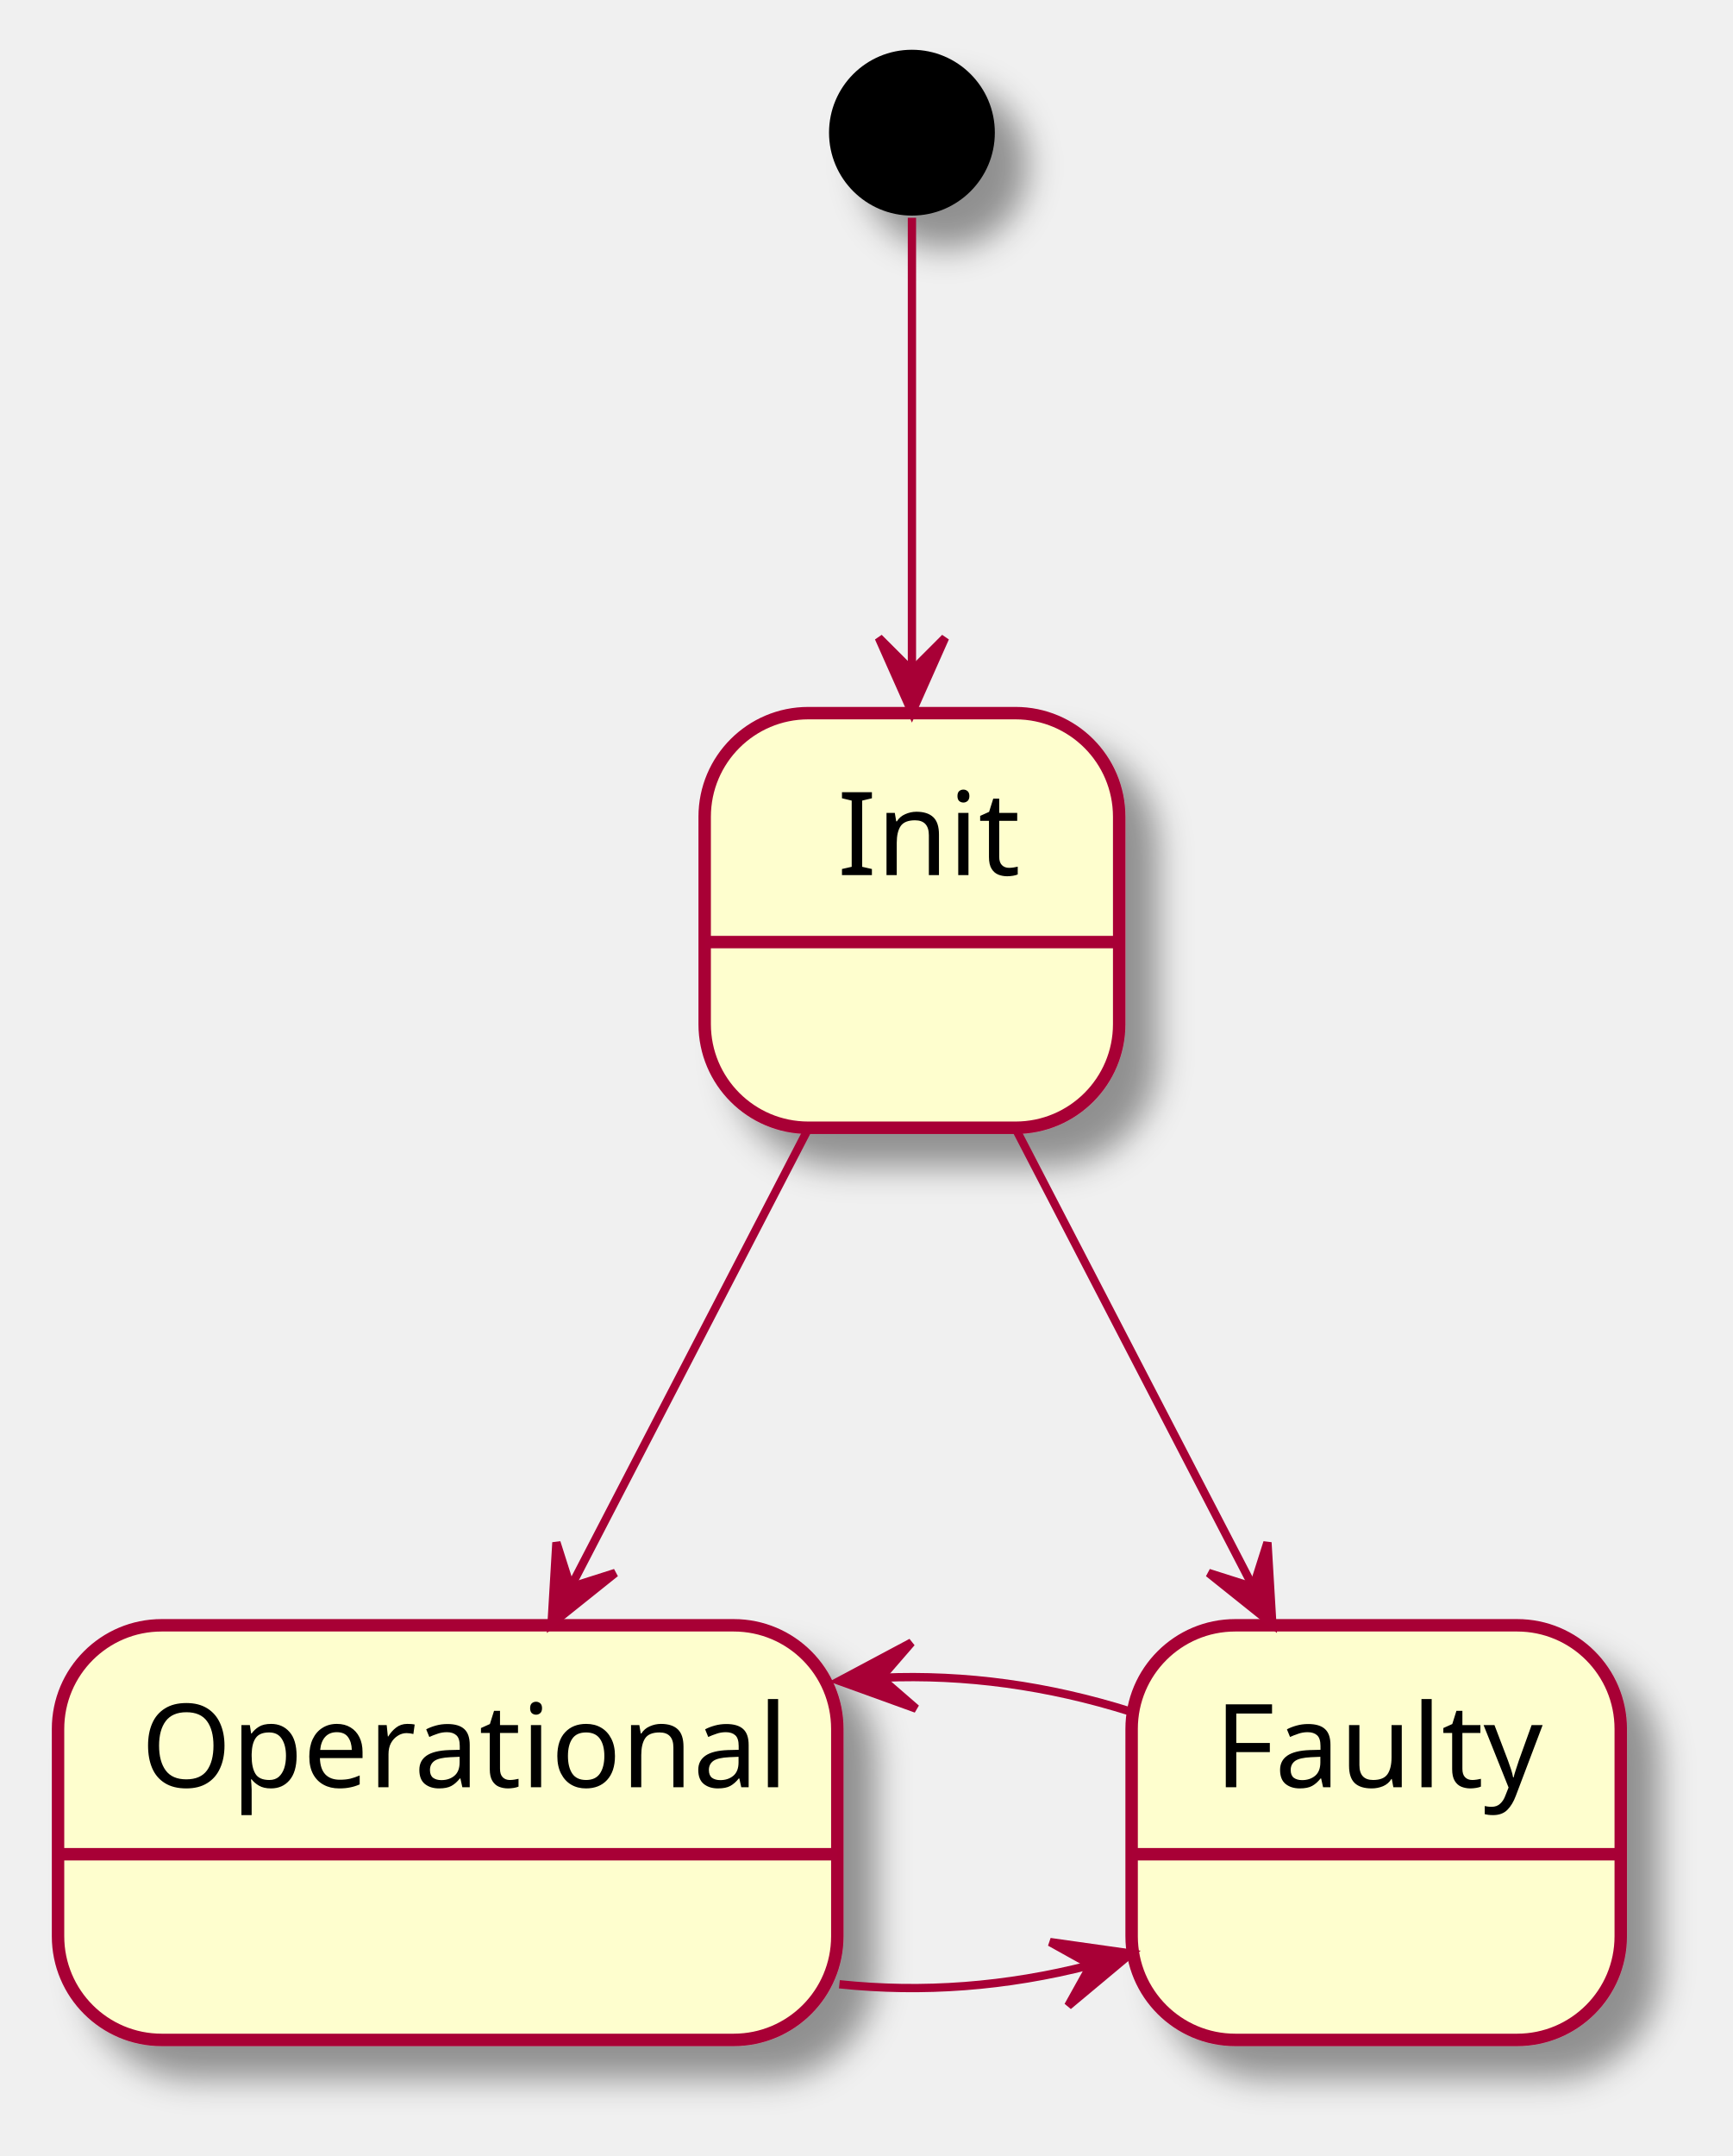
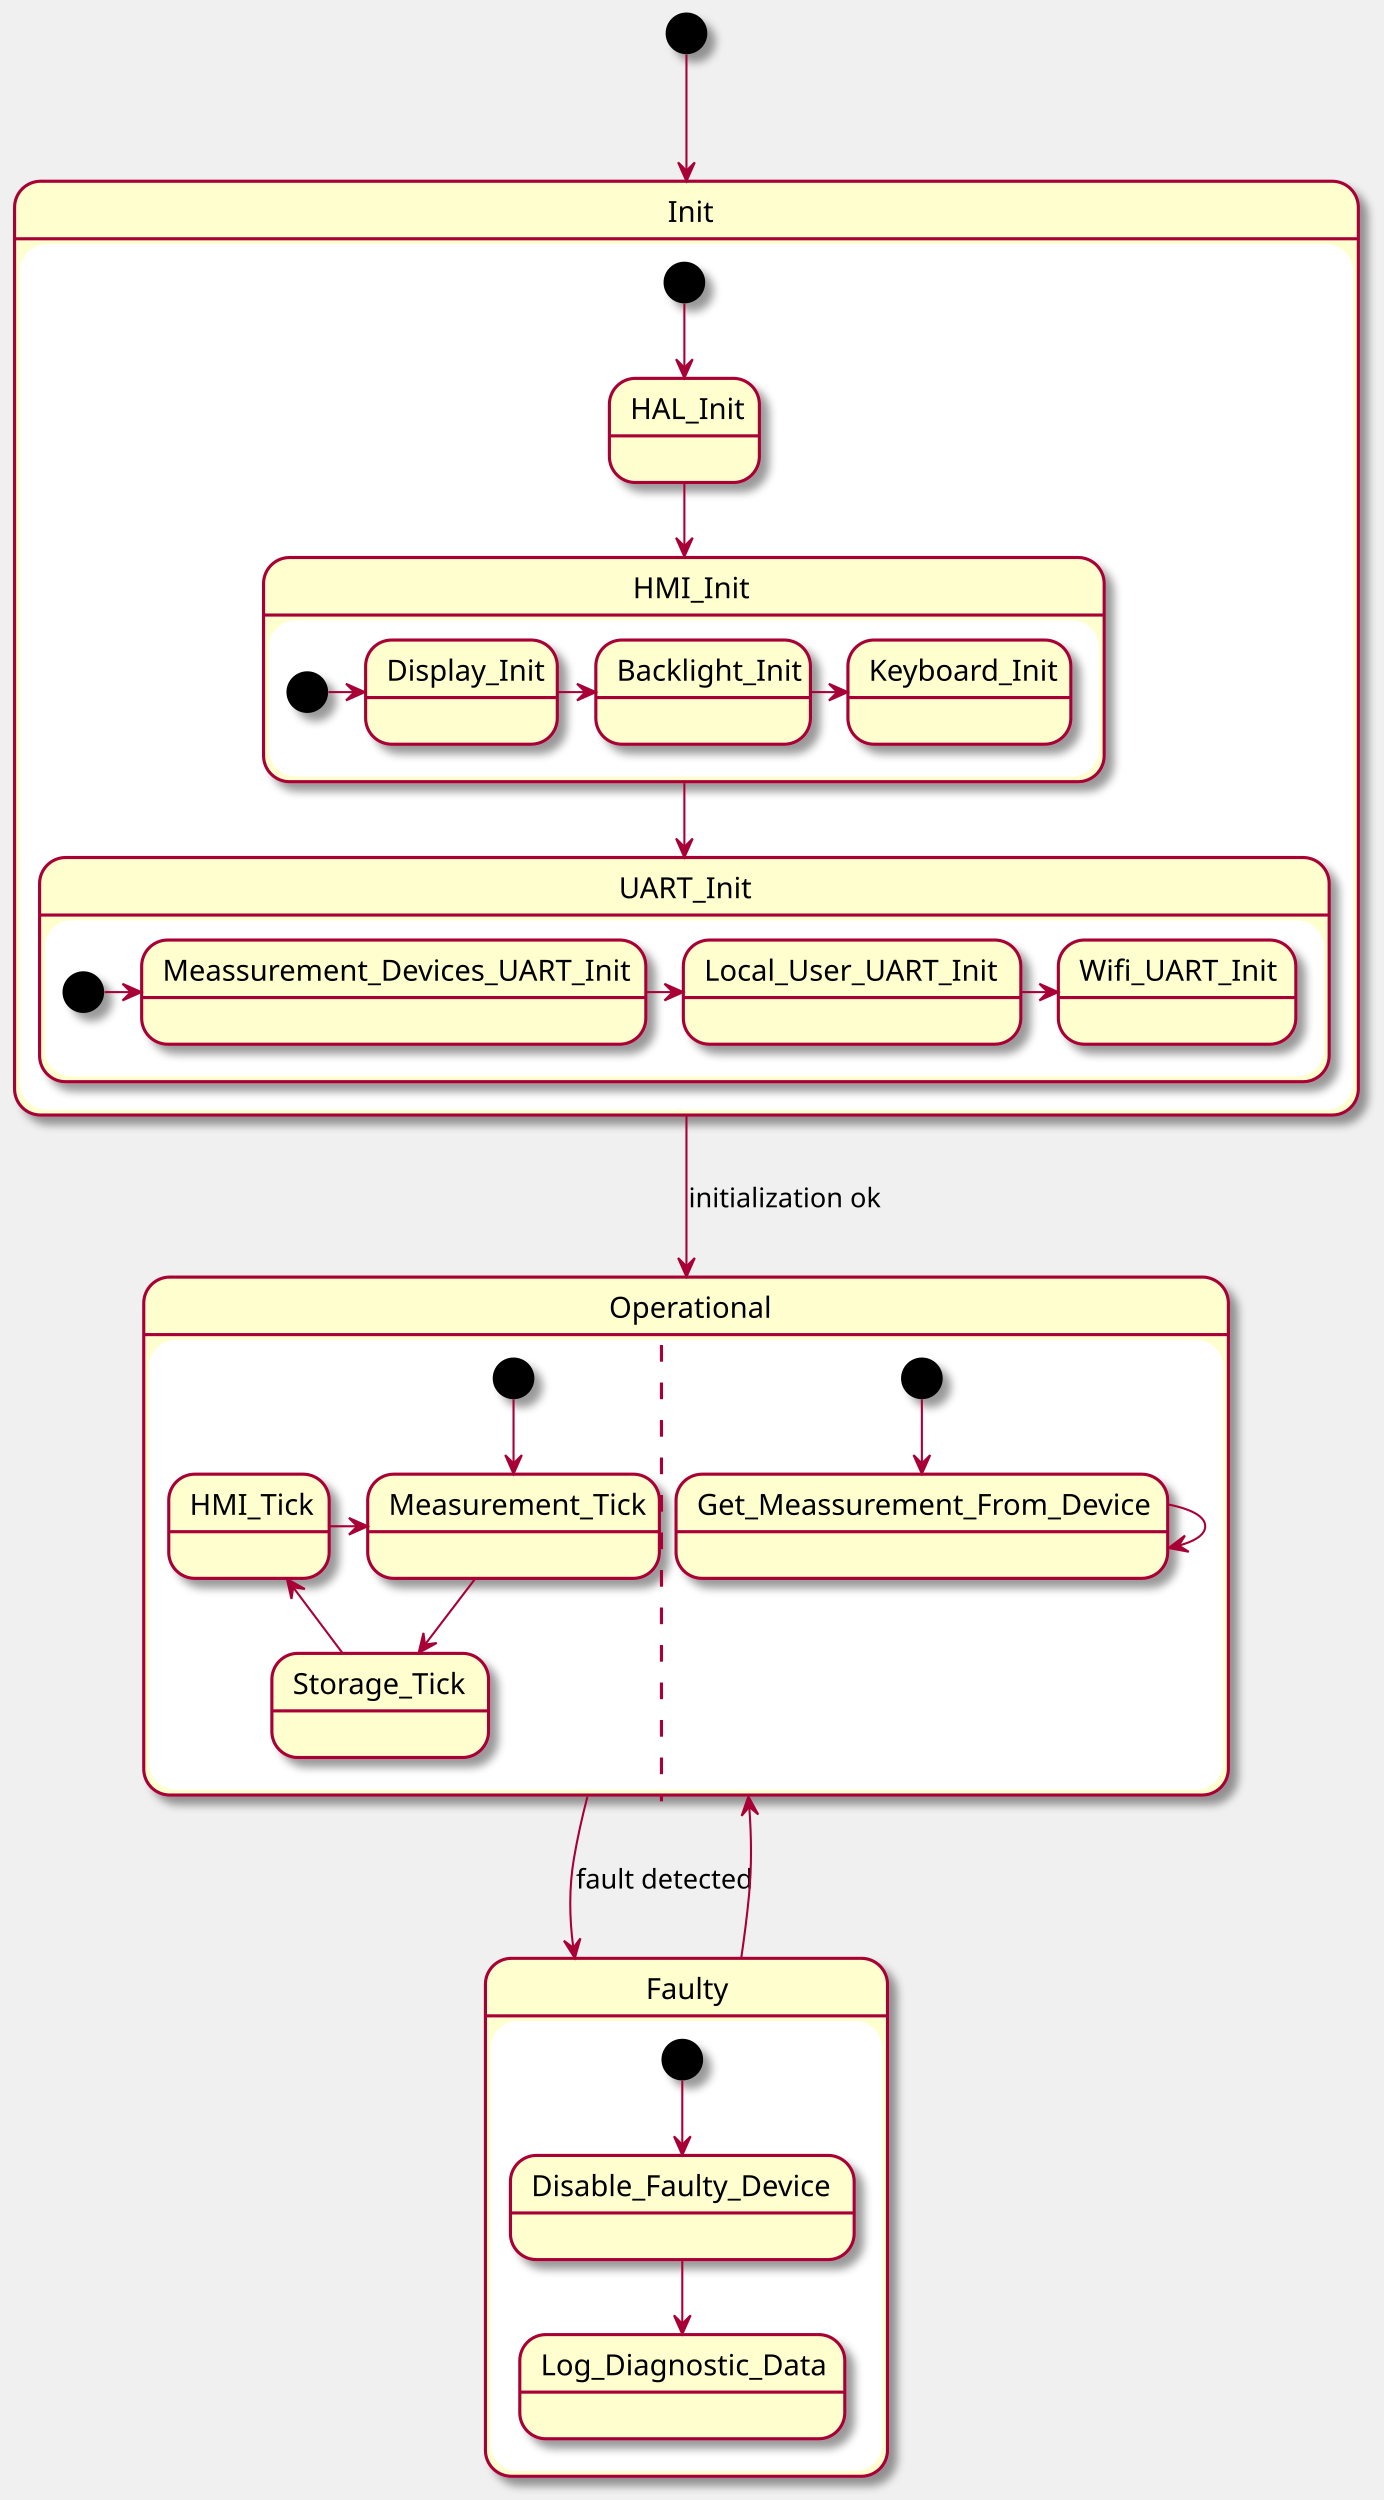
- <svg xmlns="http://www.w3.org/2000/svg" contentScriptType="application/ecmascript" contentStyleType="text/css" height="260px" preserveAspectRatio="none" style="width:209px;height:260px;background:#FFFFFF;" version="1.1" viewBox="0 0 209 260" width="209px" zoomAndPan="magnify">
+ <svg xmlns="http://www.w3.org/2000/svg" contentScriptType="application/ecmascript" contentStyleType="text/css" height="1200px" preserveAspectRatio="none" style="width:664px;height:1200px;background:#FFFFFF;" version="1.1" viewBox="0 0 664 1200" width="664px" zoomAndPan="magnify">
  <defs>
-     <filter height="300%" id="f1c2ogs1uiwxyv" width="300%" x="-1" y="-1">
+     <filter height="300%" id="fyjr9za2234no" width="300%" x="-1" y="-1">
      <feGaussianBlur result="blurOut" stdDeviation="2.0" />
      <feColorMatrix in="blurOut" result="blurOut2" type="matrix" values="0 0 0 0 0 0 0 0 0 0 0 0 0 0 0 0 0 0 .4 0" />
      <feOffset dx="4.0" dy="4.0" in="blurOut2" result="blurOut3" />
      <feBlend in="SourceGraphic" in2="blurOut3" mode="normal" />
    </filter>
  </defs>
  <g>
-     <ellipse cx="110" cy="16" fill="#000000" filter="url(#f1c2ogs1uiwxyv)" rx="10" ry="10" style="stroke:none;stroke-width:1.0;" />
-     <g id="Init">
-       <rect fill="#FEFECE" filter="url(#f1c2ogs1uiwxyv)" height="50" rx="12.5" ry="12.5" style="stroke:#A80036;stroke-width:1.5;" width="50" x="85" y="86" />
-       <line style="stroke:#A80036;stroke-width:1.5;" x1="85" x2="135" y1="113.609" y2="113.609" />
-       <text fill="#000000" font-family="sans-serif" font-size="14" lengthAdjust="spacing" textLength="18" x="101" y="105.533">Init</text>
+     <ellipse cx="329.5" cy="16" fill="#000000" filter="url(#fyjr9za2234no)" rx="10" ry="10" style="stroke:none;stroke-width:1.0;" />
+     <rect fill="#FEFECE" filter="url(#fyjr9za2234no)" height="448.219" rx="12.5" ry="12.5" style="stroke:#A80036;stroke-width:1.5;" width="645" x="7" y="87" />
+     <rect fill="#FFFFFF" height="414.609" rx="12.5" ry="12.5" style="stroke:#FFFFFF;stroke-width:1.0;" width="639" x="10" y="117.609" />
+     <line style="stroke:#A80036;stroke-width:1.5;" x1="7" x2="652" y1="114.609" y2="114.609" />
+     <text fill="#000000" font-family="sans-serif" font-size="14" lengthAdjust="spacing" textLength="18" x="320.5" y="106.533">Init</text>
+     <ellipse cx="328.5" cy="135.609" fill="#000000" filter="url(#fyjr9za2234no)" rx="10" ry="10" style="stroke:none;stroke-width:1.0;" />
+     <g id="Init.HAL_Init">
+       <rect fill="#FEFECE" filter="url(#fyjr9za2234no)" height="50" rx="12.5" ry="12.5" style="stroke:#A80036;stroke-width:1.5;" width="72" x="292.5" y="181.609" />
+       <line style="stroke:#A80036;stroke-width:1.5;" x1="292.5" x2="364.5" y1="209.219" y2="209.219" />
+       <text fill="#000000" font-family="sans-serif" font-size="14" lengthAdjust="spacing" textLength="52" x="302.5" y="201.143">HAL_Init</text>
    </g>
-     <g id="Operational">
-       <rect fill="#FEFECE" filter="url(#f1c2ogs1uiwxyv)" height="50" rx="12.5" ry="12.5" style="stroke:#A80036;stroke-width:1.5;" width="94" x="7" y="196" />
-       <line style="stroke:#A80036;stroke-width:1.5;" x1="7" x2="101" y1="223.609" y2="223.609" />
-       <text fill="#000000" font-family="sans-serif" font-size="14" lengthAdjust="spacing" textLength="74" x="17" y="215.533">Operational</text>
+     <rect fill="#FEFECE" filter="url(#fyjr9za2234no)" height="107.609" rx="12.5" ry="12.5" style="stroke:#A80036;stroke-width:1.5;" width="403.5" x="126.5" y="267.609" />
+     <rect fill="#FFFFFF" height="74" rx="12.5" ry="12.5" style="stroke:#FFFFFF;stroke-width:1.0;" width="397.5" x="129.5" y="298.219" />
+     <line style="stroke:#A80036;stroke-width:1.5;" x1="126.5" x2="530" y1="295.219" y2="295.219" />
+     <text fill="#000000" font-family="sans-serif" font-size="14" lengthAdjust="spacing" textLength="49" x="303.75" y="287.143">HMI_Init</text>
+     <ellipse cx="147.5" cy="332.219" fill="#000000" filter="url(#fyjr9za2234no)" rx="10" ry="10" style="stroke:none;stroke-width:1.0;" />
+     <g id="Init.HMI_Init.Display_Init">
+       <rect fill="#FEFECE" filter="url(#fyjr9za2234no)" height="50" rx="12.5" ry="12.5" style="stroke:#A80036;stroke-width:1.5;" width="92" x="175.5" y="307.219" />
+       <line style="stroke:#A80036;stroke-width:1.5;" x1="175.5" x2="267.5" y1="334.828" y2="334.828" />
+       <text fill="#000000" font-family="sans-serif" font-size="14" lengthAdjust="spacing" textLength="72" x="185.5" y="326.752">Display_Init</text>
    </g>
-     <g id="Faulty">
-       <rect fill="#FEFECE" filter="url(#f1c2ogs1uiwxyv)" height="50" rx="12.5" ry="12.5" style="stroke:#A80036;stroke-width:1.5;" width="59" x="136.5" y="196" />
-       <line style="stroke:#A80036;stroke-width:1.5;" x1="136.5" x2="195.5" y1="223.609" y2="223.609" />
-       <text fill="#000000" font-family="sans-serif" font-size="14" lengthAdjust="spacing" textLength="39" x="146.5" y="215.533">Faulty</text>
+     <g id="Init.HMI_Init.Backlight_Init">
+       <rect fill="#FEFECE" filter="url(#fyjr9za2234no)" height="50" rx="12.5" ry="12.5" style="stroke:#A80036;stroke-width:1.5;" width="103" x="286" y="307.219" />
+       <line style="stroke:#A80036;stroke-width:1.5;" x1="286" x2="389" y1="334.828" y2="334.828" />
+       <text fill="#000000" font-family="sans-serif" font-size="14" lengthAdjust="spacing" textLength="83" x="296" y="326.752">Backlight_Init</text>
    </g>
-     <path d="M110,26.26 C110,38.86 110,61.98 110,80.74 " fill="none" id="*start-to-Init" style="stroke:#A80036;stroke-width:1.0;" />
-     <polygon fill="#A80036" points="110,85.91,114,76.91,110,80.91,106,76.91,110,85.91" style="stroke:#A80036;stroke-width:1.0;" />
-     <path d="M97.43,136.24 C89,152.5 77.86,173.99 68.97,191.13 " fill="none" id="Init-to-Operational" style="stroke:#A80036;stroke-width:1.0;" />
-     <polygon fill="#A80036" points="66.53,195.84,74.22,189.686,68.829,191.4,67.115,186.009,66.53,195.84" style="stroke:#A80036;stroke-width:1.0;" />
-     <path d="M101.25,239.29 C111.32,240.35 121.39,239.58 131.46,237 " fill="none" id="Operational-to-Faulty" style="stroke:#A80036;stroke-width:1.0;" />
-     <polygon fill="#A80036" points="136.41,235.58,126.659,234.199,131.601,236.95,128.85,241.893,136.41,235.58" style="stroke:#A80036;stroke-width:1.0;" />
-     <path d="M136.41,206.42 C126.43,203.27 116.45,201.9 106.47,202.32 " fill="none" id="Faulty-to-Operational" style="stroke:#A80036;stroke-width:1.0;" />
-     <polygon fill="#A80036" points="101.25,202.71,110.513,206.057,106.237,202.353,109.941,198.077,101.25,202.71" style="stroke:#A80036;stroke-width:1.0;" />
-     <path d="M122.57,136.24 C131,152.5 142.14,173.99 151.03,191.13 " fill="none" id="Init-to-Faulty" style="stroke:#A80036;stroke-width:1.0;" />
-     <polygon fill="#A80036" points="153.47,195.84,152.885,186.009,151.171,191.4,145.78,189.686,153.47,195.84" style="stroke:#A80036;stroke-width:1.0;" />
+     <g id="Init.HMI_Init.Keyboard_Init">
+       <rect fill="#FEFECE" filter="url(#fyjr9za2234no)" height="50" rx="12.5" ry="12.5" style="stroke:#A80036;stroke-width:1.5;" width="107" x="407" y="307.219" />
+       <line style="stroke:#A80036;stroke-width:1.5;" x1="407" x2="514" y1="334.828" y2="334.828" />
+       <text fill="#000000" font-family="sans-serif" font-size="14" lengthAdjust="spacing" textLength="87" x="417" y="326.752">Keyboard_Init</text>
+     </g>
+     <path d="M157.62,332.219 C161.71,332.219 165.81,332.219 169.9,332.219 " fill="none" id="*start*HMI_Init-to-Display_Init" style="stroke:#A80036;stroke-width:1.0;" />
+     <polygon fill="#A80036" points="175.09,332.219,166.09,328.219,170.09,332.219,166.09,336.219,175.09,332.219" style="stroke:#A80036;stroke-width:1.0;" />
+     <path d="M267.72,332.219 C272.09,332.219 276.47,332.219 280.85,332.219 " fill="none" id="Display_Init-to-Backlight_Init" style="stroke:#A80036;stroke-width:1.0;" />
+     <polygon fill="#A80036" points="285.98,332.219,276.98,328.219,280.98,332.219,276.98,336.219,285.98,332.219" style="stroke:#A80036;stroke-width:1.0;" />
+     <path d="M389.39,332.219 C393.49,332.219 397.59,332.219 401.7,332.219 " fill="none" id="Backlight_Init-to-Keyboard_Init" style="stroke:#A80036;stroke-width:1.0;" />
+     <polygon fill="#A80036" points="406.89,332.219,397.89,328.219,401.89,332.219,397.89,336.219,406.89,332.219" style="stroke:#A80036;stroke-width:1.0;" />
+     <rect fill="#FEFECE" filter="url(#fyjr9za2234no)" height="107.609" rx="12.5" ry="12.5" style="stroke:#A80036;stroke-width:1.5;" width="619" x="19" y="411.609" />
+     <rect fill="#FFFFFF" height="74" rx="12.5" ry="12.5" style="stroke:#FFFFFF;stroke-width:1.0;" width="613" x="22" y="442.219" />
+     <line style="stroke:#A80036;stroke-width:1.5;" x1="19" x2="638" y1="439.219" y2="439.219" />
+     <text fill="#000000" font-family="sans-serif" font-size="14" lengthAdjust="spacing" textLength="63" x="297" y="431.143">UART_Init</text>
+     <ellipse cx="40" cy="476.219" fill="#000000" filter="url(#fyjr9za2234no)" rx="10" ry="10" style="stroke:none;stroke-width:1.0;" />
+     <g id="Init.UART_Init.Meassurement_Devices_UART_Init">
+       <rect fill="#FEFECE" filter="url(#fyjr9za2234no)" height="50" rx="12.5" ry="12.5" style="stroke:#A80036;stroke-width:1.5;" width="242" x="68" y="451.219" />
+       <line style="stroke:#A80036;stroke-width:1.5;" x1="68" x2="310" y1="478.828" y2="478.828" />
+       <text fill="#000000" font-family="sans-serif" font-size="14" lengthAdjust="spacing" textLength="222" x="78" y="470.752">Meassurement_Devices_UART_Init</text>
+     </g>
+     <g id="Init.UART_Init.Local_User_UART_Init">
+       <rect fill="#FEFECE" filter="url(#fyjr9za2234no)" height="50" rx="12.5" ry="12.5" style="stroke:#A80036;stroke-width:1.5;" width="162" x="328" y="451.219" />
+       <line style="stroke:#A80036;stroke-width:1.5;" x1="328" x2="490" y1="478.828" y2="478.828" />
+       <text fill="#000000" font-family="sans-serif" font-size="14" lengthAdjust="spacing" textLength="142" x="338" y="470.752">Local_User_UART_Init</text>
+     </g>
+     <g id="Init.UART_Init.Wifi_UART_Init">
+       <rect fill="#FEFECE" filter="url(#fyjr9za2234no)" height="50" rx="12.5" ry="12.5" style="stroke:#A80036;stroke-width:1.5;" width="114" x="508" y="451.219" />
+       <line style="stroke:#A80036;stroke-width:1.5;" x1="508" x2="622" y1="478.828" y2="478.828" />
+       <text fill="#000000" font-family="sans-serif" font-size="14" lengthAdjust="spacing" textLength="94" x="518" y="470.752">Wifi_UART_Init</text>
+     </g>
+     <path d="M50.19,476.219 C54.32,476.219 58.45,476.219 62.58,476.219 " fill="none" id="*start*UART_Init-to-Meassurement_Devices_UART_Init" style="stroke:#A80036;stroke-width:1.0;" />
+     <polygon fill="#A80036" points="67.81,476.219,58.81,472.219,62.81,476.219,58.81,480.219,67.81,476.219" style="stroke:#A80036;stroke-width:1.0;" />
+     <path d="M310.17,476.219 C314.33,476.219 318.5,476.219 322.66,476.219 " fill="none" id="Meassurement_Devices_UART_Init-to-Local_User_UART_Init" style="stroke:#A80036;stroke-width:1.0;" />
+     <polygon fill="#A80036" points="327.93,476.219,318.93,472.219,322.93,476.219,318.93,480.219,327.93,476.219" style="stroke:#A80036;stroke-width:1.0;" />
+     <path d="M490.05,476.219 C494.33,476.219 498.6,476.219 502.88,476.219 " fill="none" id="Local_User_UART_Init-to-Wifi_UART_Init" style="stroke:#A80036;stroke-width:1.0;" />
+     <polygon fill="#A80036" points="507.91,476.219,498.91,472.219,502.91,476.219,498.91,480.219,507.91,476.219" style="stroke:#A80036;stroke-width:1.0;" />
+     <path d="M328.5,145.629 C328.5,153.489 328.5,165.329 328.5,176.419 " fill="none" id="*start*Init-to-HAL_Init" style="stroke:#A80036;stroke-width:1.0;" />
+     <polygon fill="#A80036" points="328.5,181.439,332.5,172.439,328.5,176.439,324.5,172.439,328.5,181.439" style="stroke:#A80036;stroke-width:1.0;" />
+     <path d="M328.5,231.849 C328.5,240.769 328.5,251.299 328.5,261.929 " fill="none" id="HAL_Init-to-HMI_Init" style="stroke:#A80036;stroke-width:1.0;" />
+     <polygon fill="#A80036" points="328.5,267.149,332.5,258.149,328.5,262.149,324.5,258.149,328.5,267.149" style="stroke:#A80036;stroke-width:1.0;" />
+     <path d="M328.5,375.889 C328.5,385.809 328.5,396.219 328.5,406.279 " fill="none" id="HMI_Init-to-UART_Init" style="stroke:#A80036;stroke-width:1.0;" />
+     <polygon fill="#A80036" points="328.5,411.499,332.5,402.499,328.5,406.499,324.5,402.499,328.5,411.499" style="stroke:#A80036;stroke-width:1.0;" />
+     <rect fill="#FEFECE" filter="url(#fyjr9za2234no)" height="248.609" rx="12.5" ry="12.5" style="stroke:#A80036;stroke-width:1.5;" width="520.621" x="69" y="613" />
+     <rect fill="#FFFFFF" height="215" rx="12.5" ry="12.5" style="stroke:#FFFFFF;stroke-width:1.0;" width="514.621" x="72" y="643.609" />
+     <line style="stroke:#A80036;stroke-width:1.5;" x1="69" x2="589.621" y1="640.609" y2="640.609" />
+     <text fill="#000000" font-family="sans-serif" font-size="14" lengthAdjust="spacing" textLength="74" x="292.31" y="632.533">Operational</text>
+     <ellipse cx="246.5" cy="661.609" fill="#000000" filter="url(#fyjr9za2234no)" rx="10" ry="10" style="stroke:none;stroke-width:1.0;" />
+     <g id="Operational.Measurement_Tick">
+       <rect fill="#FEFECE" filter="url(#fyjr9za2234no)" height="50" rx="12.5" ry="12.5" style="stroke:#A80036;stroke-width:1.5;" width="140" x="176.5" y="707.609" />
+       <line style="stroke:#A80036;stroke-width:1.5;" x1="176.5" x2="316.5" y1="735.219" y2="735.219" />
+       <text fill="#000000" font-family="sans-serif" font-size="14" lengthAdjust="spacing" textLength="120" x="186.5" y="727.143">Measurement_Tick</text>
+     </g>
+     <g id="Operational.Storage_Tick">
+       <rect fill="#FEFECE" filter="url(#fyjr9za2234no)" height="50" rx="12.5" ry="12.5" style="stroke:#A80036;stroke-width:1.5;" width="104" x="130.5" y="793.609" />
+       <line style="stroke:#A80036;stroke-width:1.5;" x1="130.5" x2="234.5" y1="821.219" y2="821.219" />
+       <text fill="#000000" font-family="sans-serif" font-size="14" lengthAdjust="spacing" textLength="84" x="140.5" y="813.143">Storage_Tick</text>
+     </g>
+     <g id="Operational.HMI_Tick">
+       <rect fill="#FEFECE" filter="url(#fyjr9za2234no)" height="50" rx="12.5" ry="12.5" style="stroke:#A80036;stroke-width:1.5;" width="77" x="81" y="707.609" />
+       <line style="stroke:#A80036;stroke-width:1.5;" x1="81" x2="158" y1="735.219" y2="735.219" />
+       <text fill="#000000" font-family="sans-serif" font-size="14" lengthAdjust="spacing" textLength="57" x="91" y="727.143">HMI_Tick</text>
+     </g>
+     <path d="M246.5,671.629 C246.5,679.489 246.5,691.329 246.5,702.419 " fill="none" id="*start*Operational-to-Measurement_Tick" style="stroke:#A80036;stroke-width:1.0;" />
+     <polygon fill="#A80036" points="246.5,707.439,250.5,698.439,246.5,702.439,242.5,698.439,246.5,707.439" style="stroke:#A80036;stroke-width:1.0;" />
+     <path d="M227.99,757.909 C220.49,767.739 211.79,779.169 204.01,789.379 " fill="none" id="Measurement_Tick-to-Storage_Tick" style="stroke:#A80036;stroke-width:1.0;" />
+     <polygon fill="#A80036" points="200.97,793.369,209.608,788.638,204.002,789.394,203.247,783.787,200.97,793.369" style="stroke:#A80036;stroke-width:1.0;" />
+     <path d="M164.32,793.369 C157.01,783.619 148.53,772.309 140.92,762.169 " fill="none" id="Storage_Tick-to-HMI_Tick" style="stroke:#A80036;stroke-width:1.0;" />
+     <polygon fill="#A80036" points="137.72,757.909,139.92,767.509,140.72,761.909,146.32,762.709,137.72,757.909" style="stroke:#A80036;stroke-width:1.0;" />
+     <path d="M158.2,732.609 C162.58,732.609 166.96,732.609 171.34,732.609 " fill="none" id="HMI_Tick-to-Measurement_Tick" style="stroke:#A80036;stroke-width:1.0;" />
+     <polygon fill="#A80036" points="176.48,732.609,167.48,728.609,171.48,732.609,167.48,736.609,176.48,732.609" style="stroke:#A80036;stroke-width:1.0;" />
+     <line style="stroke:#A80036;stroke-width:1.5;stroke-dasharray:8.0,10.0;" x1="317.5" x2="317.5" y1="645.609" y2="864.609" />
+     <ellipse cx="442.5" cy="661.609" fill="#000000" filter="url(#fyjr9za2234no)" rx="10" ry="10" style="stroke:none;stroke-width:1.0;" />
+     <g id="Operational.CONC37.Get_Meassurement_From_Device">
+       <rect fill="#FEFECE" filter="url(#fyjr9za2234no)" height="50" rx="12.5" ry="12.5" style="stroke:#A80036;stroke-width:1.5;" width="236" x="324.5" y="707.609" />
+       <line style="stroke:#A80036;stroke-width:1.5;" x1="324.5" x2="560.5" y1="735.219" y2="735.219" />
+       <text fill="#000000" font-family="sans-serif" font-size="14" lengthAdjust="spacing" textLength="216" x="334.5" y="727.143">Get_Meassurement_From_Device</text>
+     </g>
+     <path d="M442.5,671.629 C442.5,679.489 442.5,691.329 442.5,702.419 " fill="none" id="*start*CONC37-to-Get_Meassurement_From_Device" style="stroke:#A80036;stroke-width:1.0;" />
+     <polygon fill="#A80036" points="442.5,707.439,446.5,698.439,442.5,702.439,438.5,698.439,442.5,707.439" style="stroke:#A80036;stroke-width:1.0;" />
+     <path d="M560.94,722.179 C571.72,724.349 578.5,727.819 578.5,732.609 C578.5,736.569 573.85,739.639 566.13,741.809 " fill="none" id="Get_Meassurement_From_Device-to-Get_Meassurement_From_Device" style="stroke:#A80036;stroke-width:1.0;" />
+     <polygon fill="#A80036" points="560.94,743.039,570.621,744.851,565.805,741.884,568.772,737.068,560.94,743.039" style="stroke:#A80036;stroke-width:1.0;" />
+     <rect fill="#FEFECE" filter="url(#fyjr9za2234no)" height="248.609" rx="12.5" ry="12.5" style="stroke:#A80036;stroke-width:1.5;" width="193" x="233" y="940" />
+     <rect fill="#FFFFFF" height="215" rx="12.5" ry="12.5" style="stroke:#FFFFFF;stroke-width:1.0;" width="187" x="236" y="970.609" />
+     <line style="stroke:#A80036;stroke-width:1.5;" x1="233" x2="426" y1="967.609" y2="967.609" />
+     <text fill="#000000" font-family="sans-serif" font-size="14" lengthAdjust="spacing" textLength="39" x="310" y="959.533">Faulty</text>
+     <ellipse cx="327.5" cy="988.609" fill="#000000" filter="url(#fyjr9za2234no)" rx="10" ry="10" style="stroke:none;stroke-width:1.0;" />
+     <g id="Faulty.Disable_Faulty_Device">
+       <rect fill="#FEFECE" filter="url(#fyjr9za2234no)" height="50" rx="12.5" ry="12.5" style="stroke:#A80036;stroke-width:1.5;" width="165" x="245" y="1034.609" />
+       <line style="stroke:#A80036;stroke-width:1.5;" x1="245" x2="410" y1="1062.219" y2="1062.219" />
+       <text fill="#000000" font-family="sans-serif" font-size="14" lengthAdjust="spacing" textLength="145" x="255" y="1054.143">Disable_Faulty_Device</text>
+     </g>
+     <g id="Faulty.Log_Diagnostic_Data">
+       <rect fill="#FEFECE" filter="url(#fyjr9za2234no)" height="50" rx="12.5" ry="12.5" style="stroke:#A80036;stroke-width:1.5;" width="156" x="249.5" y="1120.609" />
+       <line style="stroke:#A80036;stroke-width:1.5;" x1="249.5" x2="405.5" y1="1148.219" y2="1148.219" />
+       <text fill="#000000" font-family="sans-serif" font-size="14" lengthAdjust="spacing" textLength="136" x="259.5" y="1140.143">Log_Diagnostic_Data</text>
+     </g>
+     <path d="M327.5,998.629 C327.5,1006.489 327.5,1018.329 327.5,1029.419 " fill="none" id="*start*Faulty-to-Disable_Faulty_Device" style="stroke:#A80036;stroke-width:1.0;" />
+     <polygon fill="#A80036" points="327.5,1034.439,331.5,1025.439,327.5,1029.439,323.5,1025.439,327.5,1034.439" style="stroke:#A80036;stroke-width:1.0;" />
+     <path d="M327.5,1084.909 C327.5,1094.399 327.5,1105.359 327.5,1115.289 " fill="none" id="Disable_Faulty_Device-to-Log_Diagnostic_Data" style="stroke:#A80036;stroke-width:1.0;" />
+     <polygon fill="#A80036" points="327.5,1120.369,331.5,1111.369,327.5,1115.369,323.5,1111.369,327.5,1120.369" style="stroke:#A80036;stroke-width:1.0;" />
+     <path d="M329.5,26.09 C329.5,37.05 329.5,57.08 329.5,81.64 " fill="none" id="*start-to-Init" style="stroke:#A80036;stroke-width:1.0;" />
+     <polygon fill="#A80036" points="329.5,86.95,333.5,77.95,329.5,81.95,325.5,77.95,329.5,86.95" style="stroke:#A80036;stroke-width:1.0;" />
+     <path d="M329.5,535.13 C329.5,559.95 329.5,584.56 329.5,607.62 " fill="none" id="Init-to-Operational" style="stroke:#A80036;stroke-width:1.0;" />
+     <polygon fill="#A80036" points="329.5,612.83,333.5,603.83,329.5,607.83,325.5,603.83,329.5,612.83" style="stroke:#A80036;stroke-width:1.0;" />
+     <text fill="#000000" font-family="sans-serif" font-size="13" lengthAdjust="spacing" textLength="86" x="330.5" y="579.495">initialization ok</text>
+     <path d="M281.97,862.39 C279.38,872.3 277.16,882.25 275.5,892 C273.11,905.98 273.27,920.39 275.15,934.65 " fill="none" id="Operational-to-Faulty" style="stroke:#A80036;stroke-width:1.0;" />
+     <polygon fill="#A80036" points="275.92,939.9,278.596,930.422,275.207,934.951,270.677,931.562,275.92,939.9" style="stroke:#A80036;stroke-width:1.0;" />
+     <text fill="#000000" font-family="sans-serif" font-size="13" lengthAdjust="spacing" textLength="78" x="276.5" y="906.495">fault detected</text>
+     <path d="M355.8,939.81 C357.29,929.76 358.56,919.73 359.5,910 C360.84,896.2 360.73,881.84 359.66,867.56 " fill="none" id="Faulty-to-Operational" style="stroke:#A80036;stroke-width:1.0;" />
+     <polygon fill="#A80036" points="359.22,862.31,355.979,871.61,359.634,867.293,363.952,870.948,359.22,862.31" style="stroke:#A80036;stroke-width:1.0;" />
  </g>
</svg>
